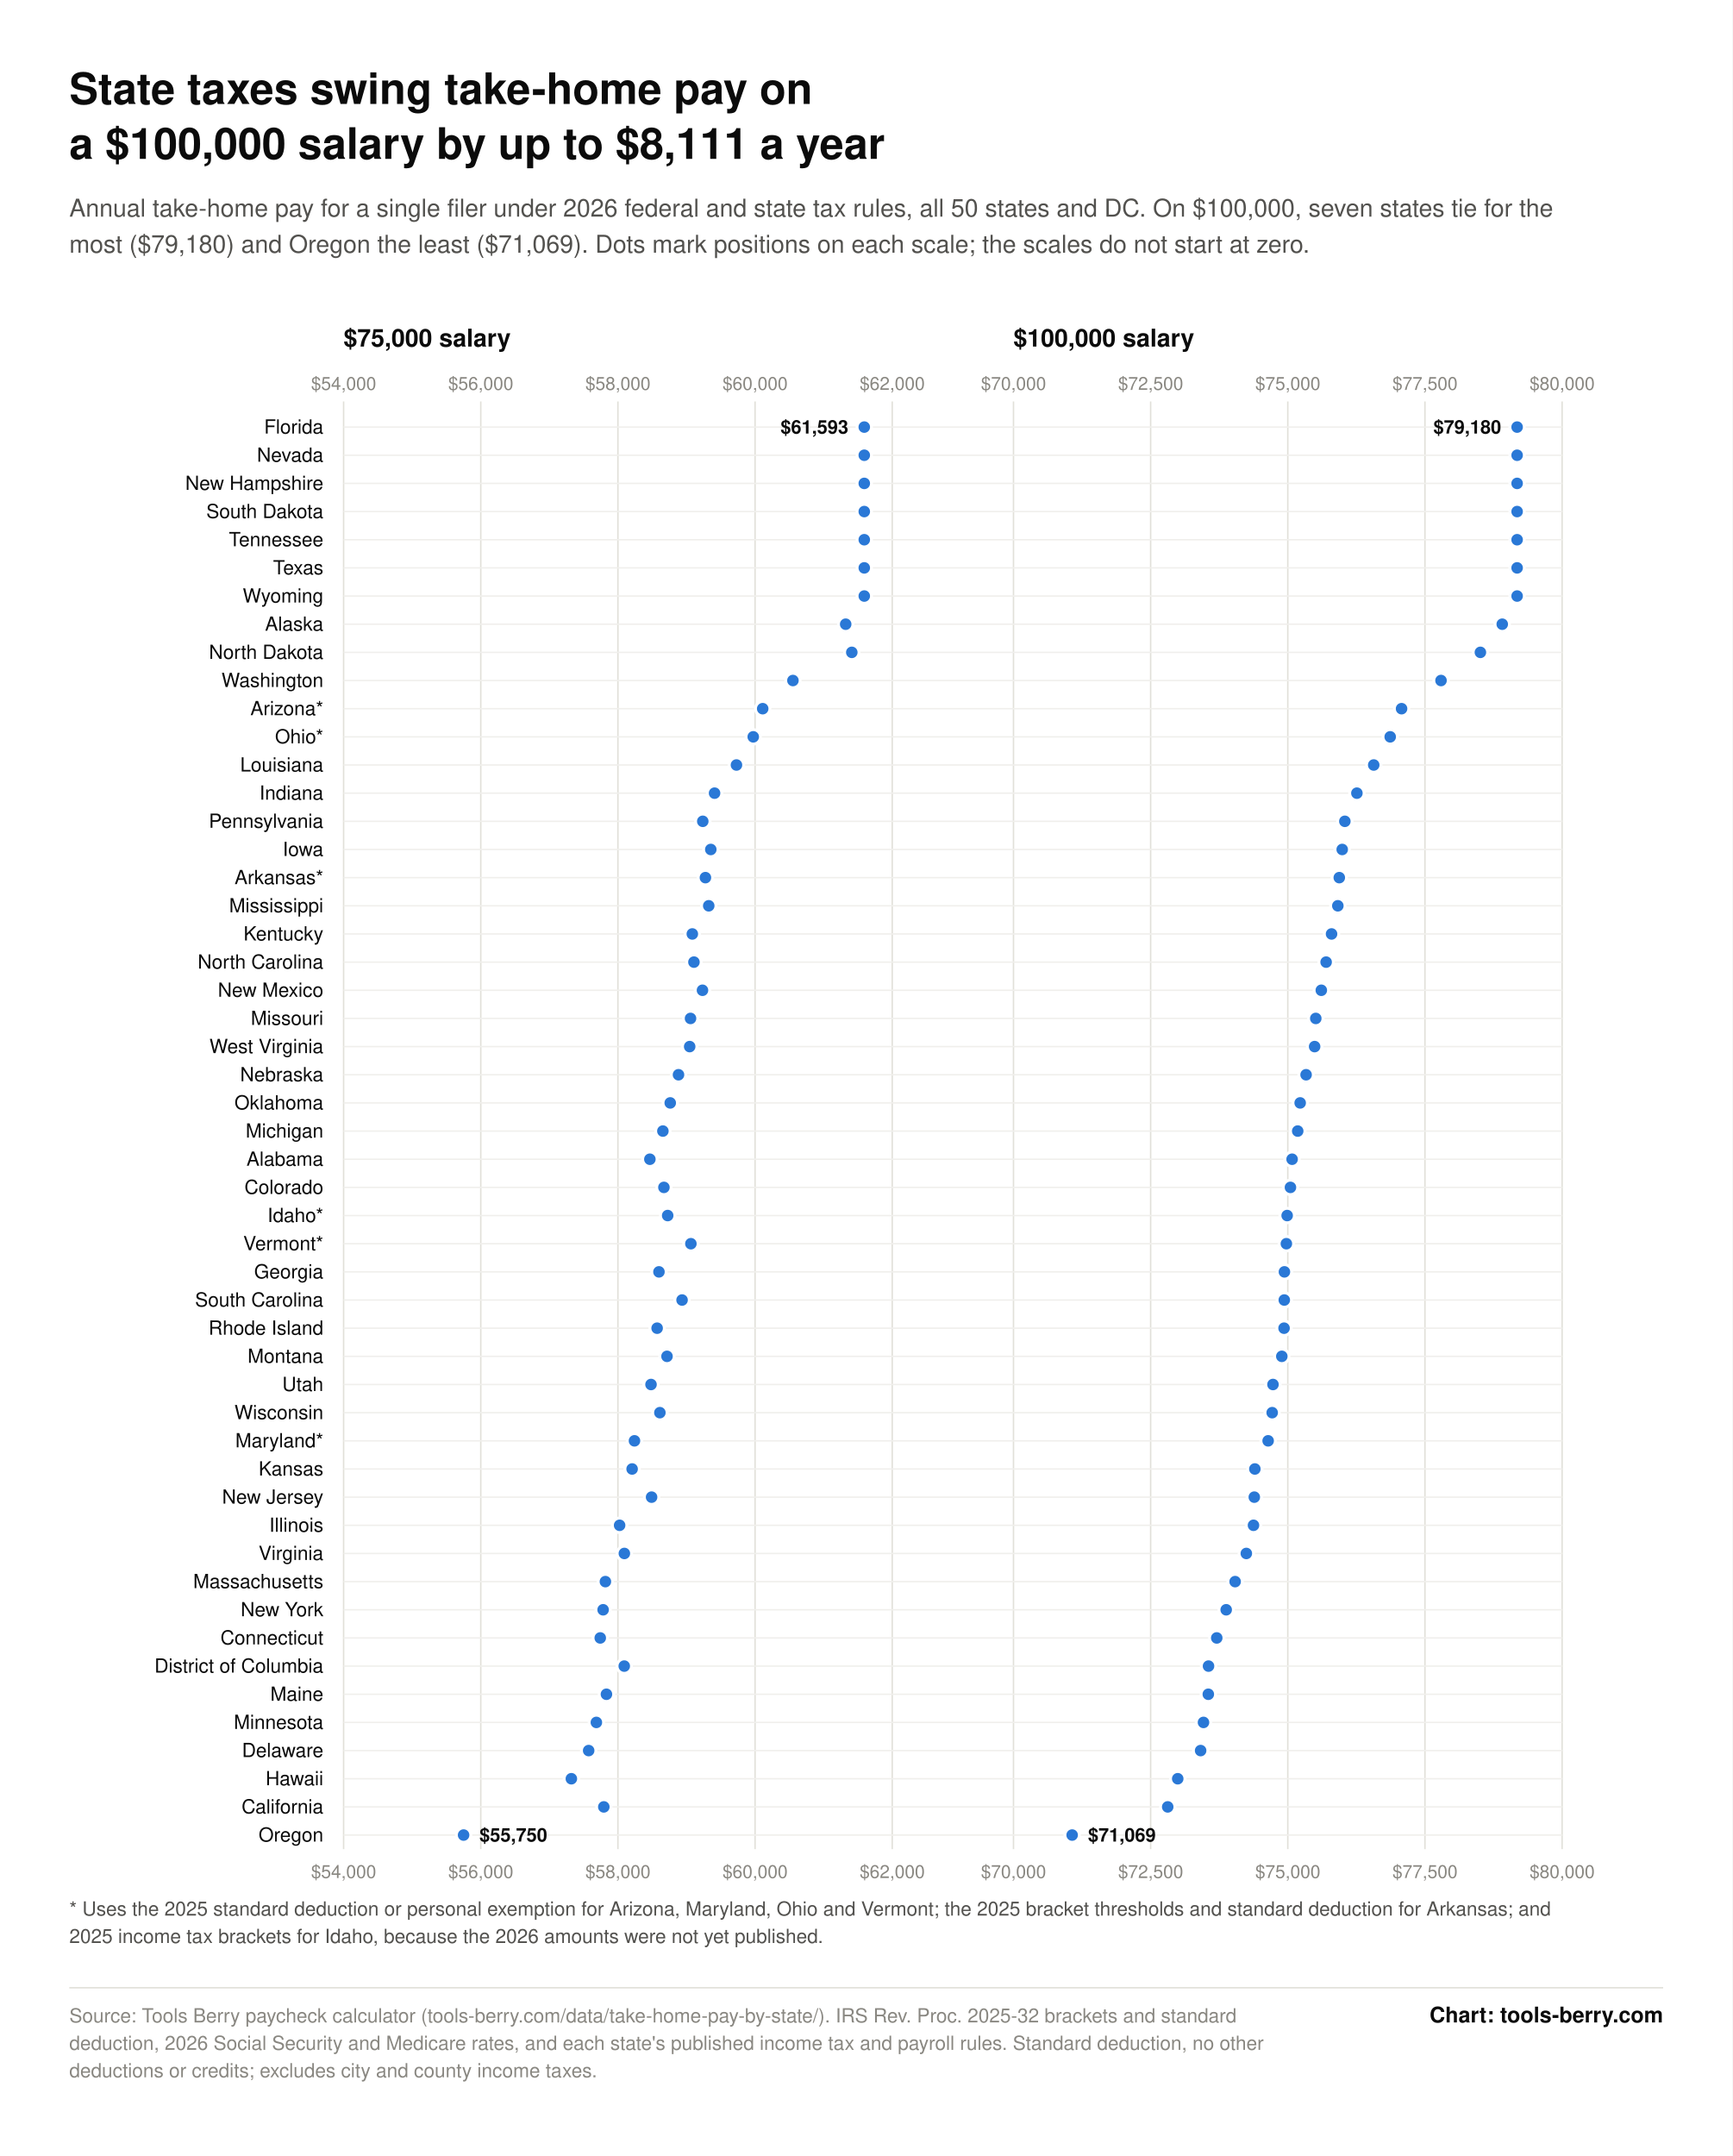
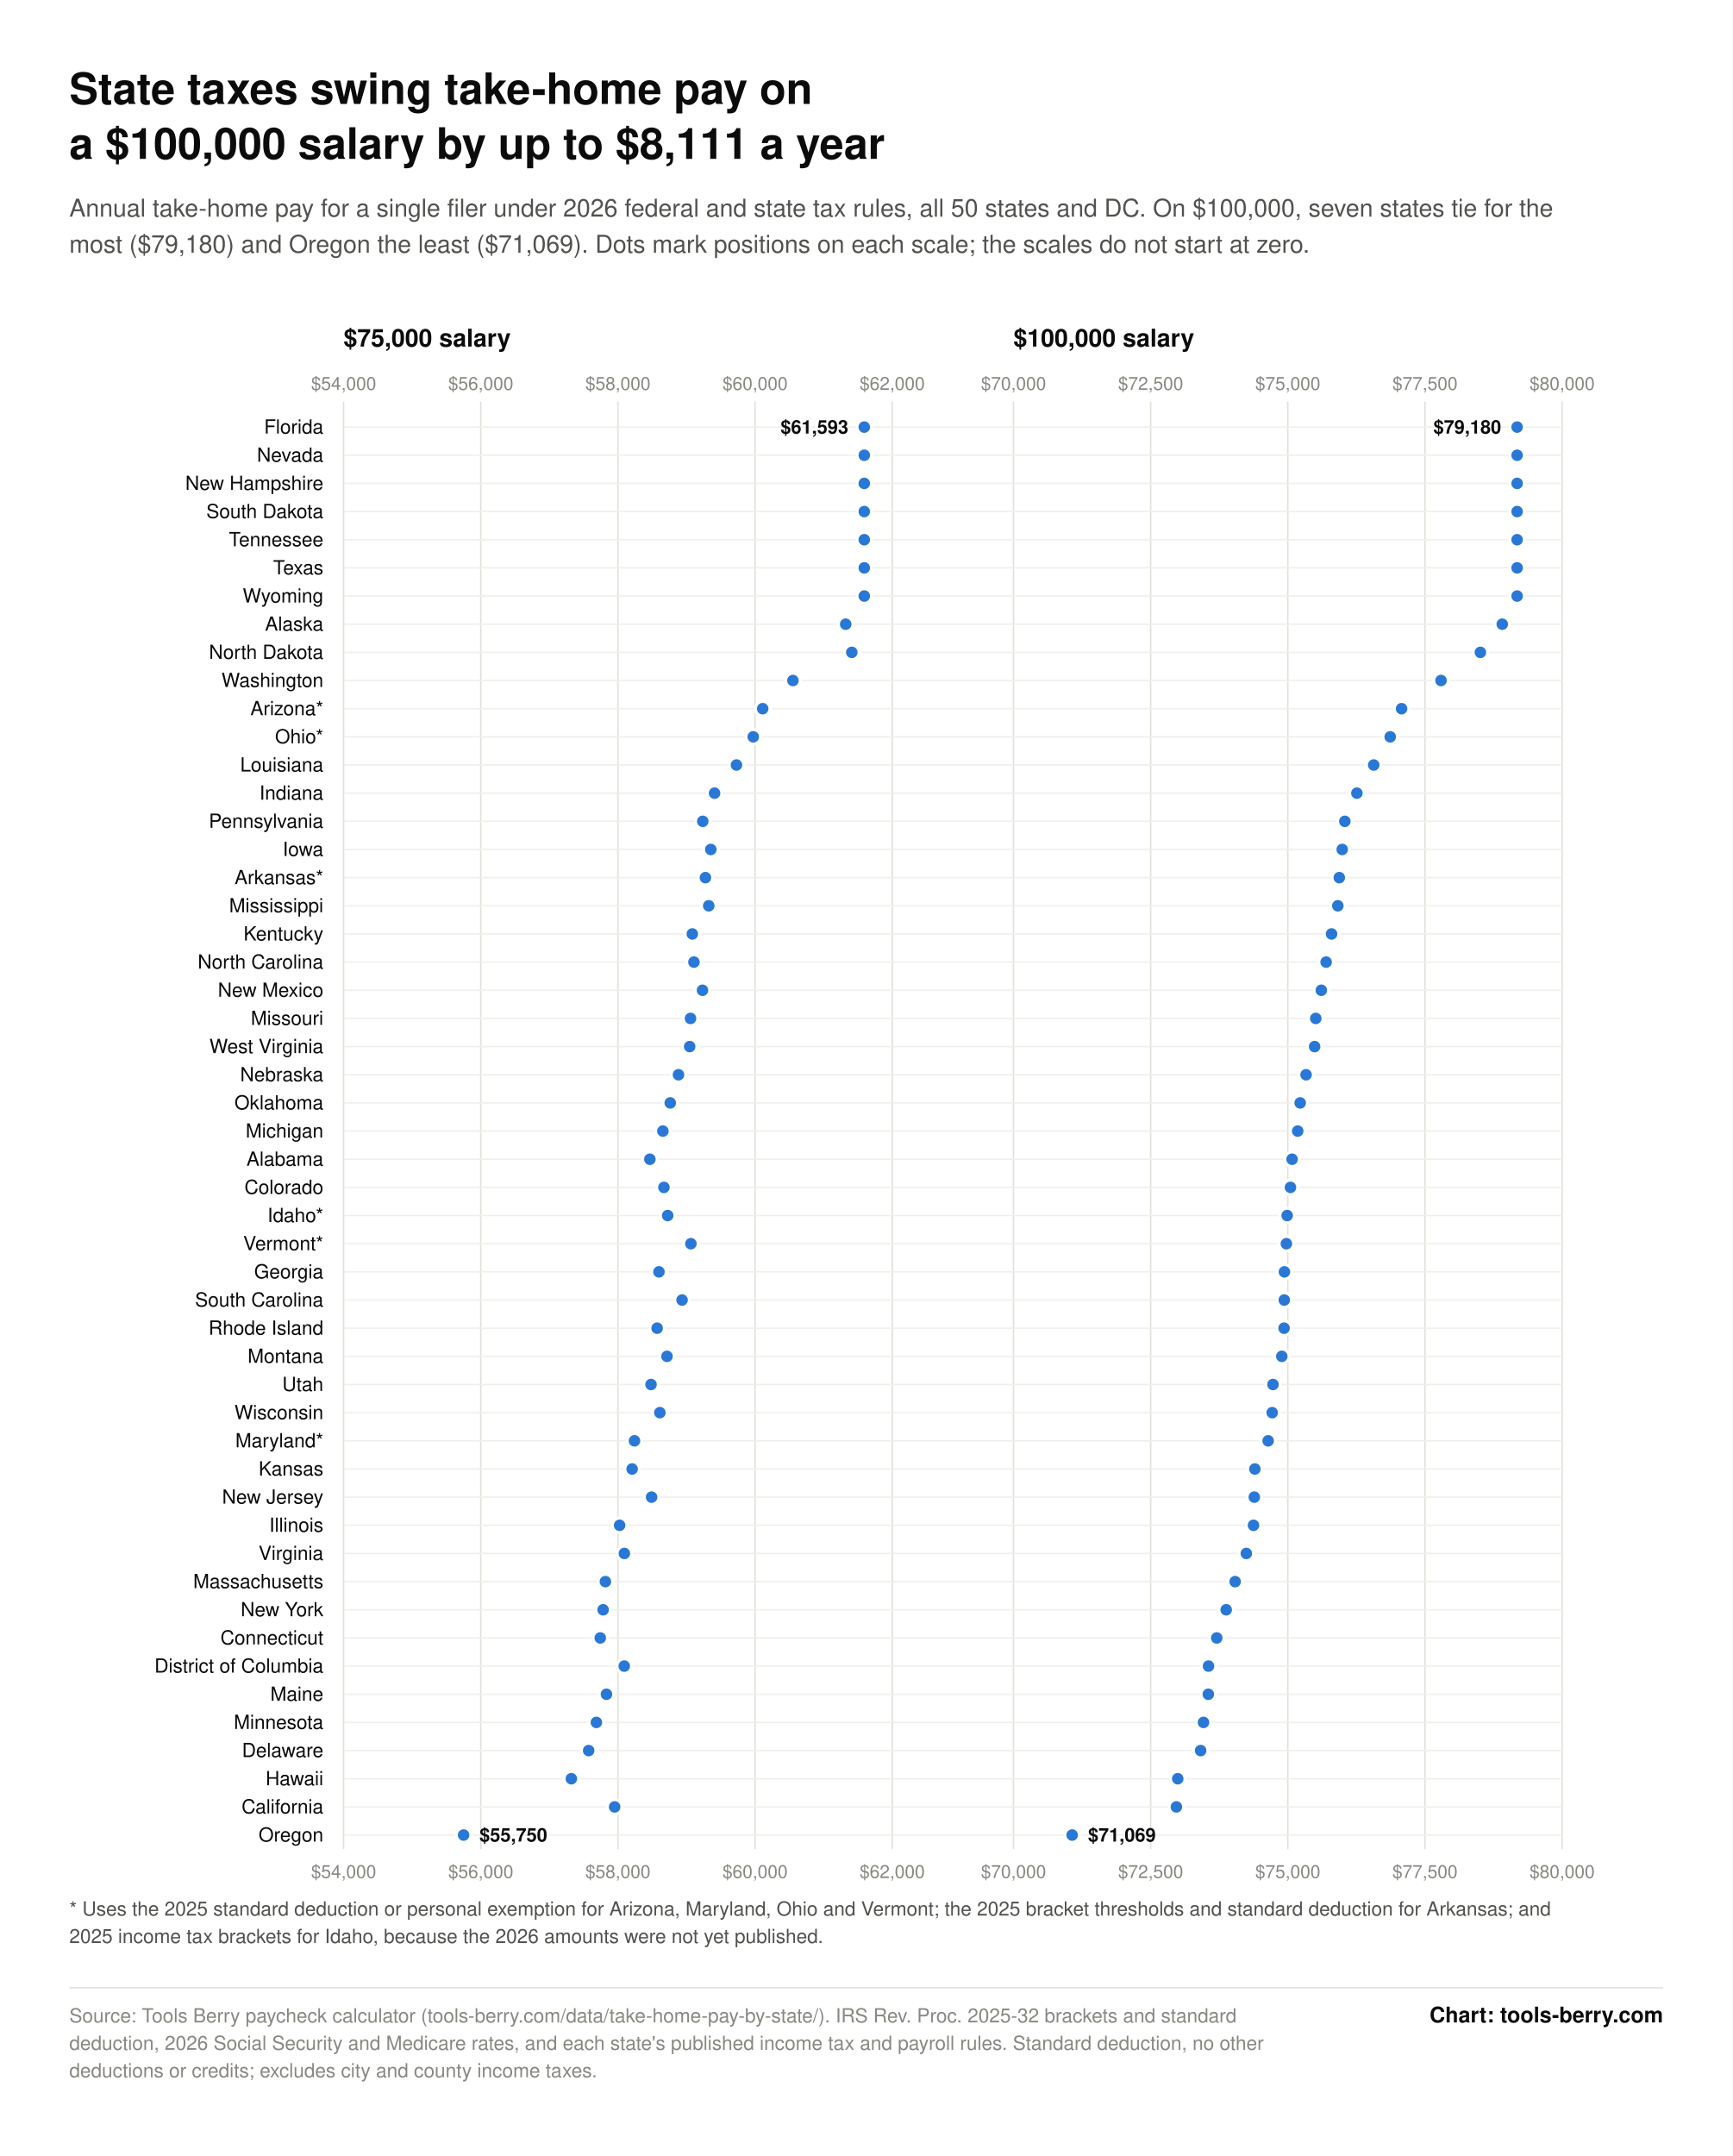
<svg xmlns="http://www.w3.org/2000/svg" width="1200" height="1493" viewBox="0 0 1200 1493" role="img" aria-labelledby="t d" font-family="-apple-system, BlinkMacSystemFont, 'Segoe UI', Helvetica, Arial, sans-serif">
  <rect width="1200" height="1493" fill="#ffffff" />
  <text x="48" y="72" font-size="30" font-weight="650" fill="#0b0b0b">State taxes swing take-home pay on</text>
  <text x="48" y="110" font-size="30" font-weight="650" fill="#0b0b0b">a $100,000 salary by up to $8,111 a year</text>
  <text x="48" y="150" font-size="17" font-weight="400" fill="#52514e">Annual take-home pay for a single filer under 2026 federal and state tax rules, all 50 states and DC. On $100,000, seven states tie for the</text>
  <text x="48" y="175" font-size="17" font-weight="400" fill="#52514e">most ($79,180) and Oregon the least ($71,069). Dots mark positions on each scale; the scales do not start at zero.</text>
  <text x="238" y="240" font-size="17" font-weight="700" fill="#0b0b0b">$75,000 salary</text>
  <line x1="238" x2="238" y1="278" y2="1280.5" stroke="#e1e0d9" stroke-width="1" />
  <text x="238" y="270" font-size="12.5" font-weight="400" fill="#898781" text-anchor="middle">$54,000</text>
  <text x="238" y="1300.5" font-size="12.5" font-weight="400" fill="#898781" text-anchor="middle">$54,000</text>
  <line x1="333" x2="333" y1="278" y2="1280.5" stroke="#e1e0d9" stroke-width="1" />
  <text x="333" y="270" font-size="12.5" font-weight="400" fill="#898781" text-anchor="middle">$56,000</text>
  <text x="333" y="1300.5" font-size="12.5" font-weight="400" fill="#898781" text-anchor="middle">$56,000</text>
  <line x1="428" x2="428" y1="278" y2="1280.5" stroke="#e1e0d9" stroke-width="1" />
  <text x="428" y="270" font-size="12.5" font-weight="400" fill="#898781" text-anchor="middle">$58,000</text>
  <text x="428" y="1300.5" font-size="12.5" font-weight="400" fill="#898781" text-anchor="middle">$58,000</text>
  <line x1="523" x2="523" y1="278" y2="1280.5" stroke="#e1e0d9" stroke-width="1" />
  <text x="523" y="270" font-size="12.5" font-weight="400" fill="#898781" text-anchor="middle">$60,000</text>
  <text x="523" y="1300.5" font-size="12.5" font-weight="400" fill="#898781" text-anchor="middle">$60,000</text>
  <line x1="618" x2="618" y1="278" y2="1280.5" stroke="#e1e0d9" stroke-width="1" />
  <text x="618" y="270" font-size="12.5" font-weight="400" fill="#898781" text-anchor="middle">$62,000</text>
  <text x="618" y="1300.5" font-size="12.5" font-weight="400" fill="#898781" text-anchor="middle">$62,000</text>
  <text x="702" y="240" font-size="17" font-weight="700" fill="#0b0b0b">$100,000 salary</text>
  <line x1="702" x2="702" y1="278" y2="1280.5" stroke="#e1e0d9" stroke-width="1" />
  <text x="702" y="270" font-size="12.5" font-weight="400" fill="#898781" text-anchor="middle">$70,000</text>
  <text x="702" y="1300.5" font-size="12.5" font-weight="400" fill="#898781" text-anchor="middle">$70,000</text>
  <line x1="797" x2="797" y1="278" y2="1280.5" stroke="#e1e0d9" stroke-width="1" />
  <text x="797" y="270" font-size="12.5" font-weight="400" fill="#898781" text-anchor="middle">$72,500</text>
  <text x="797" y="1300.5" font-size="12.5" font-weight="400" fill="#898781" text-anchor="middle">$72,500</text>
  <line x1="892" x2="892" y1="278" y2="1280.5" stroke="#e1e0d9" stroke-width="1" />
  <text x="892" y="270" font-size="12.5" font-weight="400" fill="#898781" text-anchor="middle">$75,000</text>
  <text x="892" y="1300.5" font-size="12.5" font-weight="400" fill="#898781" text-anchor="middle">$75,000</text>
  <line x1="987" x2="987" y1="278" y2="1280.5" stroke="#e1e0d9" stroke-width="1" />
  <text x="987" y="270" font-size="12.5" font-weight="400" fill="#898781" text-anchor="middle">$77,500</text>
  <text x="987" y="1300.5" font-size="12.5" font-weight="400" fill="#898781" text-anchor="middle">$77,500</text>
  <line x1="1082" x2="1082" y1="278" y2="1280.5" stroke="#e1e0d9" stroke-width="1" />
  <text x="1082" y="270" font-size="12.5" font-weight="400" fill="#898781" text-anchor="middle">$80,000</text>
  <text x="1082" y="1300.5" font-size="12.5" font-weight="400" fill="#898781" text-anchor="middle">$80,000</text>
  <line x1="238" x2="1082" y1="295.75" y2="295.75" stroke="#f0efec" stroke-width="1" />
  <text x="224" y="300.25" font-size="13.5" font-weight="400" fill="#0b0b0b" text-anchor="end">Florida</text>
  <circle cx="598.644" cy="295.75" r="5" fill="#2a78d6" stroke="#ffffff" stroke-width="2" />
  <text x="587.644" y="300.25" font-size="13" font-weight="650" fill="#0b0b0b" text-anchor="end">$61,593</text>
  <circle cx="1050.84" cy="295.75" r="5" fill="#2a78d6" stroke="#ffffff" stroke-width="2" />
  <text x="1039.84" y="300.25" font-size="13" font-weight="650" fill="#0b0b0b" text-anchor="end">$79,180</text>
  <line x1="238" x2="1082" y1="315.25" y2="315.25" stroke="#f0efec" stroke-width="1" />
  <text x="224" y="319.75" font-size="13.5" font-weight="400" fill="#0b0b0b" text-anchor="end">Nevada</text>
  <circle cx="598.644" cy="315.25" r="5" fill="#2a78d6" stroke="#ffffff" stroke-width="2" />
  <circle cx="1050.84" cy="315.25" r="5" fill="#2a78d6" stroke="#ffffff" stroke-width="2" />
  <line x1="238" x2="1082" y1="334.75" y2="334.75" stroke="#f0efec" stroke-width="1" />
  <text x="224" y="339.25" font-size="13.5" font-weight="400" fill="#0b0b0b" text-anchor="end">New Hampshire</text>
  <circle cx="598.644" cy="334.75" r="5" fill="#2a78d6" stroke="#ffffff" stroke-width="2" />
  <circle cx="1050.84" cy="334.75" r="5" fill="#2a78d6" stroke="#ffffff" stroke-width="2" />
  <line x1="238" x2="1082" y1="354.25" y2="354.25" stroke="#f0efec" stroke-width="1" />
  <text x="224" y="358.75" font-size="13.5" font-weight="400" fill="#0b0b0b" text-anchor="end">South Dakota</text>
  <circle cx="598.644" cy="354.25" r="5" fill="#2a78d6" stroke="#ffffff" stroke-width="2" />
  <circle cx="1050.84" cy="354.25" r="5" fill="#2a78d6" stroke="#ffffff" stroke-width="2" />
  <line x1="238" x2="1082" y1="373.75" y2="373.75" stroke="#f0efec" stroke-width="1" />
  <text x="224" y="378.25" font-size="13.5" font-weight="400" fill="#0b0b0b" text-anchor="end">Tennessee</text>
  <circle cx="598.644" cy="373.75" r="5" fill="#2a78d6" stroke="#ffffff" stroke-width="2" />
  <circle cx="1050.84" cy="373.75" r="5" fill="#2a78d6" stroke="#ffffff" stroke-width="2" />
  <line x1="238" x2="1082" y1="393.25" y2="393.25" stroke="#f0efec" stroke-width="1" />
  <text x="224" y="397.75" font-size="13.5" font-weight="400" fill="#0b0b0b" text-anchor="end">Texas</text>
  <circle cx="598.644" cy="393.25" r="5" fill="#2a78d6" stroke="#ffffff" stroke-width="2" />
  <circle cx="1050.84" cy="393.25" r="5" fill="#2a78d6" stroke="#ffffff" stroke-width="2" />
  <line x1="238" x2="1082" y1="412.75" y2="412.75" stroke="#f0efec" stroke-width="1" />
  <text x="224" y="417.25" font-size="13.5" font-weight="400" fill="#0b0b0b" text-anchor="end">Wyoming</text>
  <circle cx="598.644" cy="412.75" r="5" fill="#2a78d6" stroke="#ffffff" stroke-width="2" />
  <circle cx="1050.84" cy="412.75" r="5" fill="#2a78d6" stroke="#ffffff" stroke-width="2" />
  <line x1="238" x2="1082" y1="432.25" y2="432.25" stroke="#f0efec" stroke-width="1" />
  <text x="224" y="436.75" font-size="13.5" font-weight="400" fill="#0b0b0b" text-anchor="end">Alaska</text>
  <circle cx="585.771" cy="432.25" r="5" fill="#2a78d6" stroke="#ffffff" stroke-width="2" />
  <circle cx="1040.542" cy="432.25" r="5" fill="#2a78d6" stroke="#ffffff" stroke-width="2" />
  <line x1="238" x2="1082" y1="451.75" y2="451.75" stroke="#f0efec" stroke-width="1" />
  <text x="224" y="456.25" font-size="13.5" font-weight="400" fill="#0b0b0b" text-anchor="end">North Dakota</text>
  <circle cx="590.006" cy="451.75" r="5" fill="#2a78d6" stroke="#ffffff" stroke-width="2" />
  <circle cx="1025.405" cy="451.75" r="5" fill="#2a78d6" stroke="#ffffff" stroke-width="2" />
  <line x1="238" x2="1082" y1="471.25" y2="471.25" stroke="#f0efec" stroke-width="1" />
  <text x="224" y="475.75" font-size="13.5" font-weight="400" fill="#0b0b0b" text-anchor="end">Washington</text>
  <circle cx="549.226" cy="471.25" r="5" fill="#2a78d6" stroke="#ffffff" stroke-width="2" />
  <circle cx="998.128" cy="471.25" r="5" fill="#2a78d6" stroke="#ffffff" stroke-width="2" />
  <line x1="238" x2="1082" y1="490.75" y2="490.75" stroke="#f0efec" stroke-width="1" />
  <text x="224" y="495.25" font-size="13.5" font-weight="400" fill="#0b0b0b" text-anchor="end">Arizona*</text>
  <circle cx="528.284" cy="490.75" r="5" fill="#2a78d6" stroke="#ffffff" stroke-width="2" />
  <circle cx="970.803" cy="490.75" r="5" fill="#2a78d6" stroke="#ffffff" stroke-width="2" />
  <line x1="238" x2="1082" y1="510.25" y2="510.25" stroke="#f0efec" stroke-width="1" />
  <text x="224" y="514.75" font-size="13.5" font-weight="400" fill="#0b0b0b" text-anchor="end">Ohio*</text>
  <circle cx="521.741" cy="510.25" r="5" fill="#2a78d6" stroke="#ffffff" stroke-width="2" />
  <circle cx="962.932" cy="510.25" r="5" fill="#2a78d6" stroke="#ffffff" stroke-width="2" />
  <line x1="238" x2="1082" y1="529.75" y2="529.75" stroke="#f0efec" stroke-width="1" />
  <text x="224" y="534.25" font-size="13.5" font-weight="400" fill="#0b0b0b" text-anchor="end">Louisiana</text>
  <circle cx="510.116" cy="529.75" r="5" fill="#2a78d6" stroke="#ffffff" stroke-width="2" />
  <circle cx="951.518" cy="529.75" r="5" fill="#2a78d6" stroke="#ffffff" stroke-width="2" />
  <line x1="238" x2="1082" y1="549.25" y2="549.25" stroke="#f0efec" stroke-width="1" />
  <text x="224" y="553.75" font-size="13.5" font-weight="400" fill="#0b0b0b" text-anchor="end">Indiana</text>
  <circle cx="494.951" cy="549.25" r="5" fill="#2a78d6" stroke="#ffffff" stroke-width="2" />
  <circle cx="939.861" cy="549.25" r="5" fill="#2a78d6" stroke="#ffffff" stroke-width="2" />
  <line x1="238" x2="1082" y1="568.75" y2="568.75" stroke="#f0efec" stroke-width="1" />
  <text x="224" y="573.25" font-size="13.5" font-weight="400" fill="#0b0b0b" text-anchor="end">Pennsylvania</text>
  <circle cx="486.781" cy="568.75" r="5" fill="#2a78d6" stroke="#ffffff" stroke-width="2" />
  <circle cx="931.52" cy="568.75" r="5" fill="#2a78d6" stroke="#ffffff" stroke-width="2" />
  <line x1="238" x2="1082" y1="588.25" y2="588.25" stroke="#f0efec" stroke-width="1" />
  <text x="224" y="592.75" font-size="13.5" font-weight="400" fill="#0b0b0b" text-anchor="end">Iowa</text>
  <circle cx="492.329" cy="588.25" r="5" fill="#2a78d6" stroke="#ffffff" stroke-width="2" />
  <circle cx="929.688" cy="588.25" r="5" fill="#2a78d6" stroke="#ffffff" stroke-width="2" />
  <line x1="238" x2="1082" y1="607.75" y2="607.75" stroke="#f0efec" stroke-width="1" />
  <text x="224" y="612.25" font-size="13.5" font-weight="400" fill="#0b0b0b" text-anchor="end">Arkansas*</text>
  <circle cx="488.613" cy="607.75" r="5" fill="#2a78d6" stroke="#ffffff" stroke-width="2" />
  <circle cx="927.665" cy="607.75" r="5" fill="#2a78d6" stroke="#ffffff" stroke-width="2" />
  <line x1="238" x2="1082" y1="627.25" y2="627.25" stroke="#f0efec" stroke-width="1" />
  <text x="224" y="631.75" font-size="13.5" font-weight="400" fill="#0b0b0b" text-anchor="end">Mississippi</text>
  <circle cx="490.914" cy="627.25" r="5" fill="#2a78d6" stroke="#ffffff" stroke-width="2" />
  <circle cx="926.656" cy="627.25" r="5" fill="#2a78d6" stroke="#ffffff" stroke-width="2" />
  <line x1="238" x2="1082" y1="646.75" y2="646.75" stroke="#f0efec" stroke-width="1" />
  <text x="224" y="651.25" font-size="13.5" font-weight="400" fill="#0b0b0b" text-anchor="end">Kentucky</text>
  <circle cx="479.542" cy="646.75" r="5" fill="#2a78d6" stroke="#ffffff" stroke-width="2" />
  <circle cx="922.309" cy="646.75" r="5" fill="#2a78d6" stroke="#ffffff" stroke-width="2" />
  <line x1="238" x2="1082" y1="666.25" y2="666.25" stroke="#f0efec" stroke-width="1" />
  <text x="224" y="670.75" font-size="13.5" font-weight="400" fill="#0b0b0b" text-anchor="end">North Carolina</text>
  <circle cx="480.664" cy="666.25" r="5" fill="#2a78d6" stroke="#ffffff" stroke-width="2" />
  <circle cx="918.552" cy="666.25" r="5" fill="#2a78d6" stroke="#ffffff" stroke-width="2" />
  <line x1="238" x2="1082" y1="685.75" y2="685.75" stroke="#f0efec" stroke-width="1" />
  <text x="224" y="690.25" font-size="13.5" font-weight="400" fill="#0b0b0b" text-anchor="end">New Mexico</text>
  <circle cx="486.577" cy="685.75" r="5" fill="#2a78d6" stroke="#ffffff" stroke-width="2" />
  <circle cx="915.214" cy="685.75" r="5" fill="#2a78d6" stroke="#ffffff" stroke-width="2" />
  <line x1="238" x2="1082" y1="705.25" y2="705.25" stroke="#f0efec" stroke-width="1" />
  <text x="224" y="709.75" font-size="13.5" font-weight="400" fill="#0b0b0b" text-anchor="end">Missouri</text>
  <circle cx="478.298" cy="705.25" r="5" fill="#2a78d6" stroke="#ffffff" stroke-width="2" />
  <circle cx="911.387" cy="705.25" r="5" fill="#2a78d6" stroke="#ffffff" stroke-width="2" />
  <line x1="238" x2="1082" y1="724.75" y2="724.75" stroke="#f0efec" stroke-width="1" />
  <text x="224" y="729.25" font-size="13.5" font-weight="400" fill="#0b0b0b" text-anchor="end">West Virginia</text>
  <circle cx="477.713" cy="724.75" r="5" fill="#2a78d6" stroke="#ffffff" stroke-width="2" />
  <circle cx="910.586" cy="724.75" r="5" fill="#2a78d6" stroke="#ffffff" stroke-width="2" />
  <line x1="238" x2="1082" y1="744.25" y2="744.25" stroke="#f0efec" stroke-width="1" />
  <text x="224" y="748.75" font-size="13.5" font-weight="400" fill="#0b0b0b" text-anchor="end">Nebraska</text>
  <circle cx="469.968" cy="744.25" r="5" fill="#2a78d6" stroke="#ffffff" stroke-width="2" />
  <circle cx="904.675" cy="744.25" r="5" fill="#2a78d6" stroke="#ffffff" stroke-width="2" />
  <line x1="238" x2="1082" y1="763.75" y2="763.75" stroke="#f0efec" stroke-width="1" />
  <text x="224" y="768.25" font-size="13.5" font-weight="400" fill="#0b0b0b" text-anchor="end">Oklahoma</text>
  <circle cx="464.243" cy="763.75" r="5" fill="#2a78d6" stroke="#ffffff" stroke-width="2" />
  <circle cx="900.569" cy="763.75" r="5" fill="#2a78d6" stroke="#ffffff" stroke-width="2" />
  <line x1="238" x2="1082" y1="783.25" y2="783.25" stroke="#f0efec" stroke-width="1" />
  <text x="224" y="787.75" font-size="13.5" font-weight="400" fill="#0b0b0b" text-anchor="end">Michigan</text>
  <circle cx="459.148" cy="783.25" r="5" fill="#2a78d6" stroke="#ffffff" stroke-width="2" />
  <circle cx="898.869" cy="783.25" r="5" fill="#2a78d6" stroke="#ffffff" stroke-width="2" />
  <line x1="238" x2="1082" y1="802.75" y2="802.75" stroke="#f0efec" stroke-width="1" />
  <text x="224" y="807.25" font-size="13.5" font-weight="400" fill="#0b0b0b" text-anchor="end">Alabama</text>
  <circle cx="450.135" cy="802.75" r="5" fill="#2a78d6" stroke="#ffffff" stroke-width="2" />
  <circle cx="894.983" cy="802.75" r="5" fill="#2a78d6" stroke="#ffffff" stroke-width="2" />
  <line x1="238" x2="1082" y1="822.25" y2="822.25" stroke="#f0efec" stroke-width="1" />
  <text x="224" y="826.75" font-size="13.5" font-weight="400" fill="#0b0b0b" text-anchor="end">Colorado</text>
  <circle cx="459.868" cy="822.25" r="5" fill="#2a78d6" stroke="#ffffff" stroke-width="2" />
  <circle cx="893.839" cy="822.25" r="5" fill="#2a78d6" stroke="#ffffff" stroke-width="2" />
  <line x1="238" x2="1082" y1="841.75" y2="841.75" stroke="#f0efec" stroke-width="1" />
  <text x="224" y="846.25" font-size="13.5" font-weight="400" fill="#0b0b0b" text-anchor="end">Idaho*</text>
  <circle cx="462.475" cy="841.75" r="5" fill="#2a78d6" stroke="#ffffff" stroke-width="2" />
  <circle cx="891.555" cy="841.75" r="5" fill="#2a78d6" stroke="#ffffff" stroke-width="2" />
  <line x1="238" x2="1082" y1="861.25" y2="861.25" stroke="#f0efec" stroke-width="1" />
  <text x="224" y="865.75" font-size="13.5" font-weight="400" fill="#0b0b0b" text-anchor="end">Vermont*</text>
  <circle cx="478.544" cy="861.25" r="5" fill="#2a78d6" stroke="#ffffff" stroke-width="2" />
  <circle cx="891.015" cy="861.25" r="5" fill="#2a78d6" stroke="#ffffff" stroke-width="2" />
  <line x1="238" x2="1082" y1="880.75" y2="880.75" stroke="#f0efec" stroke-width="1" />
  <text x="224" y="885.25" font-size="13.5" font-weight="400" fill="#0b0b0b" text-anchor="end">Georgia</text>
  <circle cx="456.429" cy="880.75" r="5" fill="#2a78d6" stroke="#ffffff" stroke-width="2" />
  <circle cx="889.663" cy="880.75" r="5" fill="#2a78d6" stroke="#ffffff" stroke-width="2" />
  <line x1="238" x2="1082" y1="900.25" y2="900.25" stroke="#f0efec" stroke-width="1" />
  <text x="224" y="904.75" font-size="13.5" font-weight="400" fill="#0b0b0b" text-anchor="end">South Carolina</text>
  <circle cx="472.435" cy="900.25" r="5" fill="#2a78d6" stroke="#ffffff" stroke-width="2" />
  <circle cx="889.568" cy="900.25" r="5" fill="#2a78d6" stroke="#ffffff" stroke-width="2" />
  <line x1="238" x2="1082" y1="919.75" y2="919.75" stroke="#f0efec" stroke-width="1" />
  <text x="224" y="924.25" font-size="13.5" font-weight="400" fill="#0b0b0b" text-anchor="end">Rhode Island</text>
  <circle cx="455.164" cy="919.75" r="5" fill="#2a78d6" stroke="#ffffff" stroke-width="2" />
  <circle cx="889.411" cy="919.75" r="5" fill="#2a78d6" stroke="#ffffff" stroke-width="2" />
  <line x1="238" x2="1082" y1="939.25" y2="939.25" stroke="#f0efec" stroke-width="1" />
  <text x="224" y="943.75" font-size="13.5" font-weight="400" fill="#0b0b0b" text-anchor="end">Montana</text>
  <circle cx="462.005" cy="939.25" r="5" fill="#2a78d6" stroke="#ffffff" stroke-width="2" />
  <circle cx="887.854" cy="939.25" r="5" fill="#2a78d6" stroke="#ffffff" stroke-width="2" />
  <line x1="238" x2="1082" y1="958.75" y2="958.75" stroke="#f0efec" stroke-width="1" />
  <text x="224" y="963.25" font-size="13.5" font-weight="400" fill="#0b0b0b" text-anchor="end">Utah</text>
  <circle cx="450.933" cy="958.75" r="5" fill="#2a78d6" stroke="#ffffff" stroke-width="2" />
  <circle cx="881.74" cy="958.75" r="5" fill="#2a78d6" stroke="#ffffff" stroke-width="2" />
  <line x1="238" x2="1082" y1="978.25" y2="978.25" stroke="#f0efec" stroke-width="1" />
  <text x="224" y="982.75" font-size="13.5" font-weight="400" fill="#0b0b0b" text-anchor="end">Wisconsin</text>
  <circle cx="457.066" cy="978.25" r="5" fill="#2a78d6" stroke="#ffffff" stroke-width="2" />
  <circle cx="881.186" cy="978.25" r="5" fill="#2a78d6" stroke="#ffffff" stroke-width="2" />
  <line x1="238" x2="1082" y1="997.75" y2="997.75" stroke="#f0efec" stroke-width="1" />
  <text x="224" y="1002.25" font-size="13.5" font-weight="400" fill="#0b0b0b" text-anchor="end">Maryland*</text>
  <circle cx="439.477" cy="997.75" r="5" fill="#2a78d6" stroke="#ffffff" stroke-width="2" />
  <circle cx="878.382" cy="997.75" r="5" fill="#2a78d6" stroke="#ffffff" stroke-width="2" />
  <line x1="238" x2="1082" y1="1017.25" y2="1017.25" stroke="#f0efec" stroke-width="1" />
  <text x="224" y="1021.75" font-size="13.5" font-weight="400" fill="#0b0b0b" text-anchor="end">Kansas</text>
  <circle cx="437.841" cy="1017.25" r="5" fill="#2a78d6" stroke="#ffffff" stroke-width="2" />
  <circle cx="869.188" cy="1017.25" r="5" fill="#2a78d6" stroke="#ffffff" stroke-width="2" />
  <line x1="238" x2="1082" y1="1036.75" y2="1036.75" stroke="#f0efec" stroke-width="1" />
  <text x="224" y="1041.25" font-size="13.5" font-weight="400" fill="#0b0b0b" text-anchor="end">New Jersey</text>
  <circle cx="451.327" cy="1036.75" r="5" fill="#2a78d6" stroke="#ffffff" stroke-width="2" />
  <circle cx="868.803" cy="1036.75" r="5" fill="#2a78d6" stroke="#ffffff" stroke-width="2" />
  <line x1="238" x2="1082" y1="1056.25" y2="1056.25" stroke="#f0efec" stroke-width="1" />
  <text x="224" y="1060.75" font-size="13.5" font-weight="400" fill="#0b0b0b" text-anchor="end">Illinois</text>
  <circle cx="429.177" cy="1056.25" r="5" fill="#2a78d6" stroke="#ffffff" stroke-width="2" />
  <circle cx="868.242" cy="1056.25" r="5" fill="#2a78d6" stroke="#ffffff" stroke-width="2" />
  <line x1="238" x2="1082" y1="1075.75" y2="1075.75" stroke="#f0efec" stroke-width="1" />
  <text x="224" y="1080.25" font-size="13.5" font-weight="400" fill="#0b0b0b" text-anchor="end">Virginia</text>
  <circle cx="432.47" cy="1075.75" r="5" fill="#2a78d6" stroke="#ffffff" stroke-width="2" />
  <circle cx="863.276" cy="1075.75" r="5" fill="#2a78d6" stroke="#ffffff" stroke-width="2" />
  <line x1="238" x2="1082" y1="1095.25" y2="1095.25" stroke="#f0efec" stroke-width="1" />
  <text x="224" y="1099.75" font-size="13.5" font-weight="400" fill="#0b0b0b" text-anchor="end">Massachusetts</text>
  <circle cx="419.331" cy="1095.25" r="5" fill="#2a78d6" stroke="#ffffff" stroke-width="2" />
  <circle cx="855.52" cy="1095.25" r="5" fill="#2a78d6" stroke="#ffffff" stroke-width="2" />
  <line x1="238" x2="1082" y1="1114.75" y2="1114.75" stroke="#f0efec" stroke-width="1" />
  <text x="224" y="1119.25" font-size="13.5" font-weight="400" fill="#0b0b0b" text-anchor="end">New York</text>
  <circle cx="417.754" cy="1114.75" r="5" fill="#2a78d6" stroke="#ffffff" stroke-width="2" />
  <circle cx="849.331" cy="1114.75" r="5" fill="#2a78d6" stroke="#ffffff" stroke-width="2" />
  <line x1="238" x2="1082" y1="1134.25" y2="1134.25" stroke="#f0efec" stroke-width="1" />
  <text x="224" y="1138.75" font-size="13.5" font-weight="400" fill="#0b0b0b" text-anchor="end">Connecticut</text>
  <circle cx="415.769" cy="1134.25" r="5" fill="#2a78d6" stroke="#ffffff" stroke-width="2" />
  <circle cx="842.79" cy="1134.25" r="5" fill="#2a78d6" stroke="#ffffff" stroke-width="2" />
  <line x1="238" x2="1082" y1="1153.75" y2="1153.75" stroke="#f0efec" stroke-width="1" />
  <text x="224" y="1158.25" font-size="13.5" font-weight="400" fill="#0b0b0b" text-anchor="end">District of Columbia</text>
  <circle cx="432.394" cy="1153.75" r="5" fill="#2a78d6" stroke="#ffffff" stroke-width="2" />
  <circle cx="837.09" cy="1153.75" r="5" fill="#2a78d6" stroke="#ffffff" stroke-width="2" />
  <line x1="238" x2="1082" y1="1173.25" y2="1173.25" stroke="#f0efec" stroke-width="1" />
  <text x="224" y="1177.75" font-size="13.5" font-weight="400" fill="#0b0b0b" text-anchor="end">Maine</text>
  <circle cx="420.058" cy="1173.25" r="5" fill="#2a78d6" stroke="#ffffff" stroke-width="2" />
  <circle cx="836.946" cy="1173.25" r="5" fill="#2a78d6" stroke="#ffffff" stroke-width="2" />
  <line x1="238" x2="1082" y1="1192.75" y2="1192.75" stroke="#f0efec" stroke-width="1" />
  <text x="224" y="1197.25" font-size="13.5" font-weight="400" fill="#0b0b0b" text-anchor="end">Minnesota</text>
  <circle cx="413.08" cy="1192.75" r="5" fill="#2a78d6" stroke="#ffffff" stroke-width="2" />
  <circle cx="833.609" cy="1192.75" r="5" fill="#2a78d6" stroke="#ffffff" stroke-width="2" />
  <line x1="238" x2="1082" y1="1212.25" y2="1212.25" stroke="#f0efec" stroke-width="1" />
  <text x="224" y="1216.75" font-size="13.5" font-weight="400" fill="#0b0b0b" text-anchor="end">Delaware</text>
  <circle cx="407.741" cy="1212.25" r="5" fill="#2a78d6" stroke="#ffffff" stroke-width="2" />
  <circle cx="831.618" cy="1212.25" r="5" fill="#2a78d6" stroke="#ffffff" stroke-width="2" />
  <line x1="238" x2="1082" y1="1231.75" y2="1231.75" stroke="#f0efec" stroke-width="1" />
  <text x="224" y="1236.25" font-size="13.5" font-weight="400" fill="#0b0b0b" text-anchor="end">Hawaii</text>
  <circle cx="395.759" cy="1231.75" r="5" fill="#2a78d6" stroke="#ffffff" stroke-width="2" />
  <circle cx="815.762" cy="1231.75" r="5" fill="#2a78d6" stroke="#ffffff" stroke-width="2" />
  <line x1="238" x2="1082" y1="1251.25" y2="1251.25" stroke="#f0efec" stroke-width="1" />
  <text x="224" y="1255.75" font-size="13.5" font-weight="400" fill="#0b0b0b" text-anchor="end">California</text>
-   <circle cx="418.233" cy="1251.25" r="5" fill="#2a78d6" stroke="#ffffff" stroke-width="2" />
-   <circle cx="808.823" cy="1251.25" r="5" fill="#2a78d6" stroke="#ffffff" stroke-width="2" />
+   <circle cx="425.738" cy="1251.25" r="5" fill="#2a78d6" stroke="#ffffff" stroke-width="2" />
+   <circle cx="814.827" cy="1251.25" r="5" fill="#2a78d6" stroke="#ffffff" stroke-width="2" />
  <line x1="238" x2="1082" y1="1270.75" y2="1270.75" stroke="#f0efec" stroke-width="1" />
  <text x="224" y="1275.25" font-size="13.5" font-weight="400" fill="#0b0b0b" text-anchor="end">Oregon</text>
  <circle cx="321.113" cy="1270.75" r="5" fill="#2a78d6" stroke="#ffffff" stroke-width="2" />
  <text x="332.113" y="1275.25" font-size="13" font-weight="650" fill="#0b0b0b">$55,750</text>
  <circle cx="742.631" cy="1270.75" r="5" fill="#2a78d6" stroke="#ffffff" stroke-width="2" />
  <text x="753.631" y="1275.25" font-size="13" font-weight="650" fill="#0b0b0b">$71,069</text>
  <text x="48" y="1326.5" font-size="13.5" font-weight="400" fill="#52514e">* Uses the 2025 standard deduction or personal exemption for Arizona, Maryland, Ohio and Vermont; the 2025 bracket thresholds and standard deduction for Arkansas; and</text>
  <text x="48" y="1345.5" font-size="13.5" font-weight="400" fill="#52514e">2025 income tax brackets for Idaho, because the 2026 amounts were not yet published.</text>
  <line x1="48" x2="1152" y1="1376.5" y2="1376.5" stroke="#e1e0d9" stroke-width="1" />
  <text x="1152" y="1400.5" font-size="15" font-weight="700" fill="#0b0b0b" text-anchor="end">Chart: tools-berry.com</text>
  <text x="48" y="1400.5" font-size="13.5" font-weight="400" fill="#898781">Source: Tools Berry paycheck calculator (tools-berry.com/data/take-home-pay-by-state/). IRS Rev. Proc. 2025-32 brackets and standard</text>
  <text x="48" y="1419.5" font-size="13.5" font-weight="400" fill="#898781">deduction, 2026 Social Security and Medicare rates, and each state's published income tax and payroll rules. Standard deduction, no other</text>
  <text x="48" y="1438.5" font-size="13.5" font-weight="400" fill="#898781">deductions or credits; excludes city and county income taxes.</text>
</svg>
